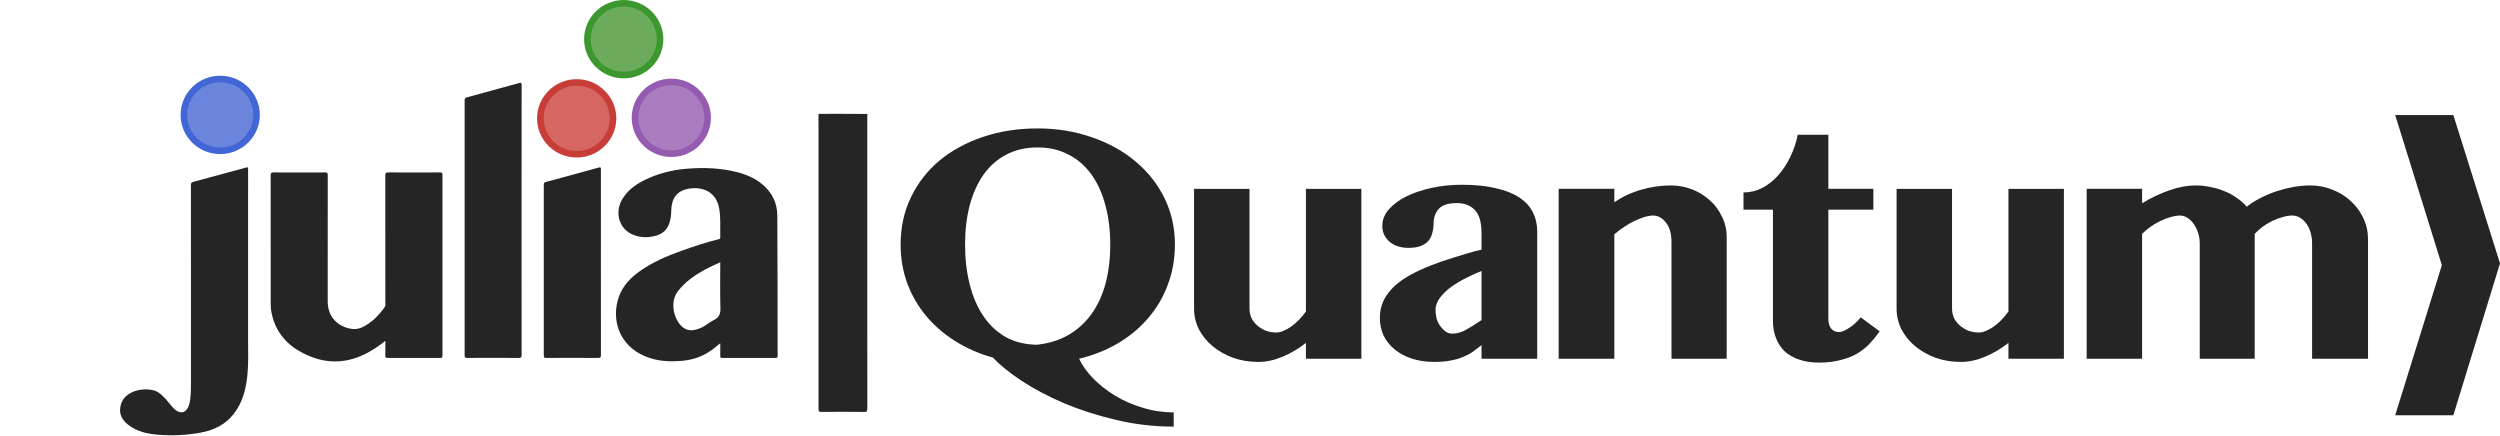
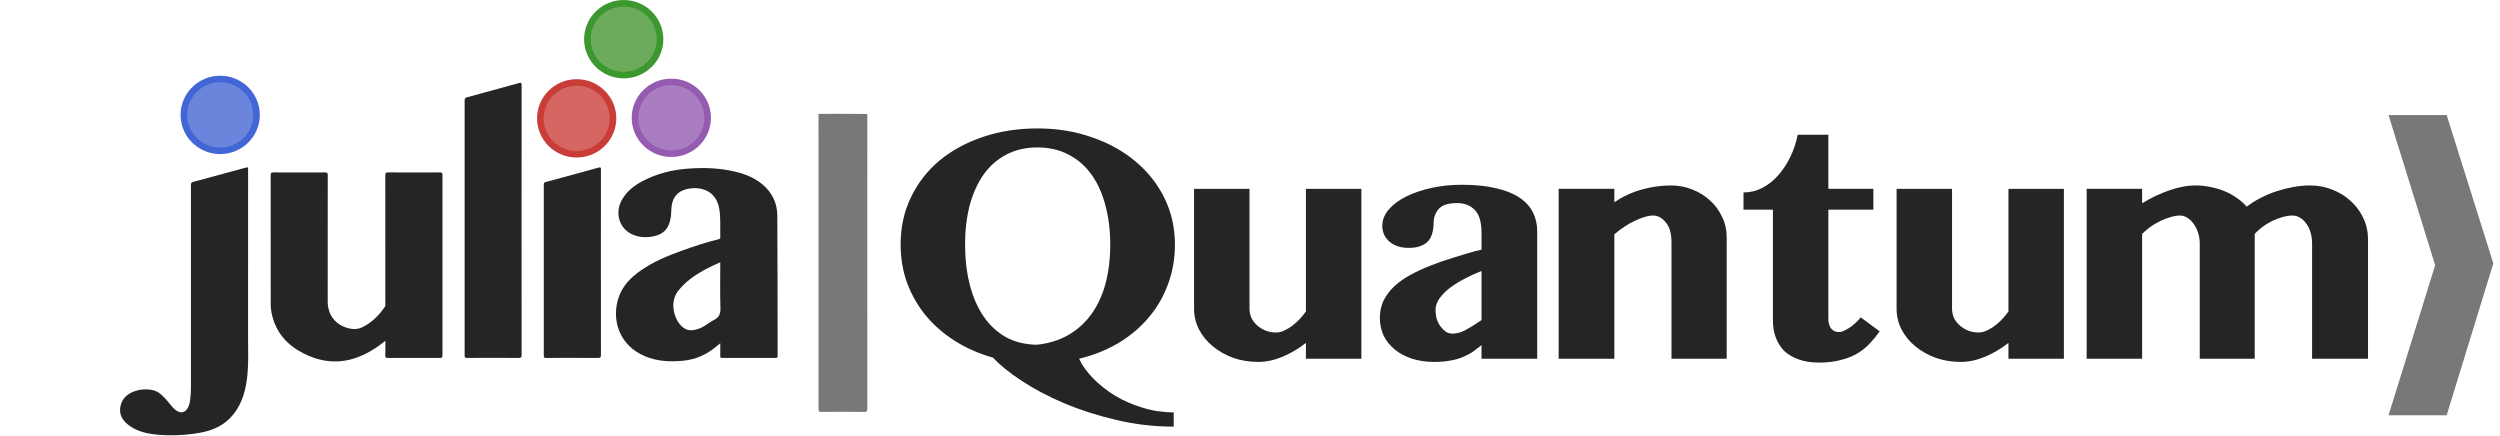
<svg xmlns="http://www.w3.org/2000/svg" version="1.1" width="749.418" height="130.486" id="svg2">
  <defs id="defs4" />
  <g transform="translate(34.87573,-187.821)" id="layer1">
    <g transform="matrix(0.6597977,0,0,0.6523499,-2.187719,183.9947)" id="g3059">
      <circle cx="50.5" cy="58.665" r="16.5" id="circle3035" style="fill:#6b85dd;stroke:#4266d5;stroke-width:3" />
      <circle cx="212.459" cy="60.249" r="16.5" id="circle3037" style="fill:#d66661;stroke:#c93d39;stroke-width:3" />
      <circle cx="233.834" cy="23.874" r="16.5" id="circle3039" style="fill:#6bab5b;stroke:#3b972e;stroke-width:3" />
      <circle cx="255.459" cy="59.999" r="16.5" id="circle3041" style="fill:#aa7dc0;stroke:#945bb0;stroke-width:3" />
      <path d="m 37.216,138.427 c 0,-15.839 0.006,-31.679 -0.018,-47.517 -10e-4,-0.827 0.169,-1.234 1.043,-1.47 7.876,-2.127 15.739,-4.308 23.606,-6.47 1.33,-0.366 1.333,-0.36 1.333,1.019 0,25.758 0.015,51.517 -0.012,77.274 -0.006,5.514 0.245,11.032 -0.272,16.543 -0.628,6.69 -2.15,13.092 -6.438,18.506 -3.781,4.771 -8.898,7.25 -14.767,8.338 -6.599,1.222 -13.251,1.552 -19.934,0.938 -4.616,-0.423 -9.045,-1.486 -12.844,-4.363 -2.863,-2.168 -4.454,-4.935 -3.745,-8.603 0.736,-3.806 3.348,-5.978 6.861,-7.127 2.262,-0.74 4.628,-0.872 6.994,-0.53 1.823,0.264 3.42,1.023 4.779,2.288 1.38,1.284 2.641,2.674 3.778,4.177 0.872,1.15 1.793,2.256 2.991,3.086 2.055,1.426 4,0.965 5.213,-1.216 0.819,-1.473 0.997,-3.106 1.173,-4.731 0.255,-2.348 0.255,-4.707 0.256,-7.062 0.005,-14.362 0.003,-28.721 0.003,-43.08 z" id="path3043" style="fill:#252525" />
      <path d="m 125.536,162.479 c -2.908,2.385 -5.783,4.312 -8.88,5.904 -10.348,5.323 -20.514,4.521 -30.324,-1.253 -6.71,-3.95 -11.012,-9.849 -12.52,-17.606 -0.236,-1.213 -0.363,-2.438 -0.363,-3.688 0.01,-19.797 0.017,-39.593 -0.02,-59.39 -0.002,-1.102 0.285,-1.357 1.363,-1.351 7.798,0.049 15.597,0.044 23.396,0.003 0.95,-0.005 1.177,0.25 1.175,1.183 -0.027,19.356 -0.025,38.713 -0.018,58.07 0.002,6.34 3.599,10.934 9.672,12.42 2.13,0.521 4.19,0.396 6.173,-0.6 4.26,-2.139 7.457,-5.427 10.116,-9.307 0.333,-0.487 0.224,-1 0.224,-1.51 0.007,-19.635 0.016,-39.271 -0.02,-58.904 -0.002,-1.083 0.255,-1.369 1.353,-1.361 7.838,0.052 15.677,0.045 23.515,0.004 0.916,-0.005 1.103,0.244 1.102,1.124 -0.025,27.677 -0.026,55.353 0.002,83.024 0.001,0.938 -0.278,1.099 -1.139,1.095 -7.918,-0.028 -15.837,-0.028 -23.756,-0.001 -0.815,0.003 -1.1,-0.166 -1.073,-1.037 0.067,-2.181 0.022,-4.37 0.022,-6.819 z" id="path3045" style="fill:#252525" />
      <path d="m 187.423,107.08 c 0,20.637 -0.011,41.273 0.026,61.91 0.003,1.119 -0.309,1.361 -1.381,1.355 -7.799,-0.052 -15.598,-0.047 -23.396,-0.008 -0.898,0.008 -1.117,-0.222 -1.115,-1.115 0.021,-39.074 0.021,-78.147 0,-117.226 0,-0.811 0.189,-1.169 1.006,-1.392 7.871,-2.149 15.73,-4.327 23.584,-6.545 1.045,-0.295 1.308,-0.17 1.306,0.985 -0.041,20.683 -0.03,41.359 -0.03,62.036 z" id="path3047" style="fill:#252525" />
      <path d="m 223.46,126.477 c 0,14.155 -0.011,28.312 0.021,42.467 0.002,1.027 -0.164,1.418 -1.332,1.408 -7.838,-0.061 -15.676,-0.047 -23.516,-0.01 -0.881,0.004 -1.121,-0.189 -1.119,-1.104 0.026,-26.153 0.025,-52.307 0,-78.458 0,-0.776 0.203,-1.101 0.941,-1.302 7.984,-2.172 15.972,-4.35 23.938,-6.596 1.049,-0.296 1.08,0.031 1.078,0.886 -0.017,14.236 -0.011,28.471 -0.011,42.709 z" id="path3049" style="fill:#252525" />
      <path d="m 277.695,163.6 c -0.786,0.646 -1.404,1.125 -2,1.635 -4.375,3.746 -9.42,5.898 -15.16,6.42 -5.792,0.527 -11.479,0.244 -16.934,-2.047 -12.08,-5.071 -15.554,-17.188 -11.938,-27.448 1.799,-5.111 5.472,-8.868 9.831,-11.94 5.681,-4.003 12.009,-6.732 18.504,-9.074 5.576,-2.014 11.186,-3.939 16.955,-5.347 0.445,-0.104 0.773,-0.243 0.757,-0.854 -0.136,-4.389 0.261,-8.79 -0.479,-13.165 -1.225,-7.209 -6.617,-10.013 -12.895,-9.348 -0.516,0.055 -1.029,0.129 -1.536,0.241 -4.877,1.081 -7.312,4.413 -7.374,10.127 -0.02,1.729 -0.229,3.418 -0.693,5.084 -0.906,3.229 -2.969,5.354 -6.168,6.266 -3.422,0.979 -6.893,0.998 -10.23,-0.305 -6.529,-2.543 -8.877,-10.164 -5.12,-16.512 2.249,-3.799 5.606,-6.4 9.461,-8.405 6.238,-3.246 12.914,-4.974 19.896,-5.537 7.565,-0.61 15.096,-0.366 22.49,1.507 4.285,1.085 8.312,2.776 11.744,5.657 4.473,3.749 6.776,8.647 6.812,14.374 0.139,21.477 0.096,42.951 0.143,64.428 0.002,0.799 -0.248,0.983 -1.021,0.98 -8.035,-0.025 -16.074,-0.023 -24.113,-10e-4 -0.716,0.002 -0.973,-0.146 -0.941,-0.915 0.05,-1.859 0.009,-3.723 0.009,-5.821 z m 0,-37.207 c -4.793,2.104 -9.25,4.373 -13.287,7.408 -2.151,1.618 -4.033,3.483 -5.732,5.581 -4.229,5.226 -1.988,13.343 1.693,16.599 1.592,1.406 3.359,1.906 5.419,1.521 1.621,-0.307 3.149,-0.857 4.549,-1.734 1.521,-0.951 2.949,-2.072 4.539,-2.887 2.31,-1.18 2.97,-2.861 2.894,-5.445 -0.209,-6.952 -0.075,-13.909 -0.075,-21.043 z" id="path3051" style="fill:#252525" />
    </g>
    <g transform="matrix(0.9752479,0,0,0.9779315,111.7875,-69.07587)" id="layer1-7" style="fill:#252525;fill-opacity:1">
      <g transform="scale(1.038145,0.9632571)" id="text3022" style="font-size:37.237px;font-style:normal;font-weight:normal;line-height:125%;letter-spacing:0px;word-spacing:0px;fill:#252525;fill-opacity:1;stroke:none;font-family:Sans">
        <path d="m 202.653,408.477 c -5.856,-2e-5 -11.568,-0.72 -17.136,-2.16 -5.52,-1.392 -10.656,-3.168 -15.408,-5.328 -4.704,-2.16 -8.88,-4.536 -12.528,-7.128 -3.6,-2.544 -6.408,-4.992 -8.424,-7.344 -4.032,-1.2 -7.728,-2.928 -11.088,-5.184 -3.36,-2.256 -6.264,-4.944 -8.712,-8.064 -2.4,-3.12 -4.272,-6.6 -5.616,-10.44 -1.296,-3.84 -1.944,-7.944 -1.944,-12.312 0,-5.52 1.032,-10.56 3.096,-15.12 2.064,-4.56 4.896,-8.448 8.496,-11.664 3.648,-3.216 7.944,-5.712 12.888,-7.488 4.944,-1.776 10.296,-2.664 16.056,-2.664 5.76,8e-5 11.112,0.936 16.056,2.808 4.992,1.824 9.312,4.392 12.96,7.704 3.648,3.264 6.504,7.152 8.568,11.664 2.064,4.512 3.096,9.432 3.096,14.76 -8e-5,4.56 -0.696,8.808 -2.088,12.744 -1.344,3.936 -3.264,7.464 -5.76,10.584 -2.448,3.12 -5.424,5.808 -8.928,8.064 -3.504,2.208 -7.368,3.864 -11.592,4.968 0.912,2.112 2.28,4.176 4.104,6.192 1.824,2.016 3.96,3.84 6.408,5.472 2.496,1.632 5.232,2.928 8.208,3.888 2.976,1.008 6.072,1.512 9.288,1.512 l 0,4.536 m -61.774,-57.958 c -2e-5,4.56 0.456,8.784 1.368,12.672 0.912,3.888 2.256,7.248 4.032,10.08 1.776,2.832 3.984,5.064 6.624,6.696 2.688,1.584 5.76,2.4 9.216,2.448 3.456,-0.384 6.528,-1.392 9.216,-3.024 2.688,-1.632 4.968,-3.816 6.84,-6.552 1.872,-2.736 3.288,-5.976 4.248,-9.72 0.96,-3.792 1.44,-7.992 1.44,-12.6 -7e-5,-4.512 -0.48,-8.664 -1.44,-12.456 -0.912,-3.792 -2.28,-7.056 -4.104,-9.792 -1.824,-2.736 -4.08,-4.848 -6.768,-6.336 -2.688,-1.536 -5.76,-2.304 -9.216,-2.304 -3.504,7e-5 -6.6,0.768 -9.288,2.304 -2.64,1.488 -4.872,3.6 -6.696,6.336 -1.776,2.736 -3.144,6 -4.104,9.792 -0.912,3.792 -1.368,7.944 -1.368,12.456" id="path3907" style="font-size:147.452px;font-variant:normal;font-weight:600;font-stretch:normal;fill:#252525;fill-opacity:1;font-family:Sinhala MN;-inkscape-font-specification:Sinhala MN" />
        <path d="m 225.094,332.807 0,38.087 c -2e-5,1.056 0.192,2.064 0.576,3.024 0.432,0.912 1.008,1.704 1.728,2.376 0.72,0.672 1.56,1.224 2.52,1.656 0.96,0.384 1.992,0.576 3.096,0.576 1.248,10e-6 2.712,-0.624 4.392,-1.872 1.68,-1.296 3.144,-2.904 4.392,-4.824 l 0,-39.023 16.416,0 0,54.071 -16.416,0 0,-5.04 c -2.16,1.824 -4.464,3.288 -6.912,4.392 -2.448,1.104 -4.824,1.656 -7.128,1.656 -2.688,0 -5.184,-0.432 -7.488,-1.296 -2.304,-0.912 -4.32,-2.136 -6.048,-3.672 -1.728,-1.536 -3.096,-3.336 -4.104,-5.4 -0.96,-2.064 -1.44,-4.272 -1.44,-6.624 l 0,-38.087 16.416,0" id="path3909" style="font-size:147.452px;font-variant:normal;font-weight:600;font-stretch:normal;fill:#252525;fill-opacity:1;font-family:Sinhala MN;-inkscape-font-specification:Sinhala MN" />
        <path d="m 293.789,358.942 c -1.584,0.672 -3.192,1.464 -4.824,2.376 -1.584,0.864 -3.048,1.824 -4.392,2.88 -1.296,1.056 -2.352,2.184 -3.168,3.384 -0.816,1.2 -1.224,2.448 -1.224,3.744 -2e-5,1.008 0.12,1.992 0.36,2.952 0.288,0.912 0.672,1.704 1.152,2.376 0.48,0.672 1.008,1.224 1.584,1.656 0.576,0.384 1.2,0.576 1.872,0.576 1.344,10e-6 2.688,-0.408 4.032,-1.224 1.392,-0.816 2.928,-1.848 4.608,-3.096 l 0,-15.624 m 16.488,27.935 -16.488,0 0,-4.32 c -0.912,0.768 -1.8,1.488 -2.664,2.16 -0.864,0.624 -1.848,1.176 -2.952,1.656 -1.056,0.48 -2.256,0.84 -3.6,1.08 -1.344,0.288 -2.928,0.432 -4.752,0.432 -2.496,0 -4.752,-0.36 -6.768,-1.08 -1.968,-0.72 -3.648,-1.704 -5.04,-2.952 -1.392,-1.248 -2.472,-2.712 -3.24,-4.392 -0.72,-1.728 -1.08,-3.6 -1.08,-5.616 0,-2.064 0.384,-3.936 1.152,-5.616 0.816,-1.68 1.896,-3.192 3.24,-4.536 1.392,-1.344 3,-2.544 4.824,-3.6 1.824,-1.056 3.768,-2.016 5.832,-2.88 2.112,-0.912 4.296,-1.728 6.552,-2.448 2.256,-0.768 4.488,-1.488 6.696,-2.16 l 1.8,-0.432 0,-5.328 c -3e-5,-3.456 -0.672,-5.904 -2.016,-7.344 -1.296,-1.44 -3.048,-2.16 -5.256,-2.16 -2.592,5e-5 -4.392,0.624 -5.4,1.872 -1.008,1.248 -1.512,2.76 -1.512,4.536 -1e-5,1.008 -0.12,1.992 -0.36,2.952 -0.192,0.96 -0.552,1.8 -1.08,2.52 -0.528,0.72 -1.296,1.296 -2.304,1.728 -0.96,0.432 -2.184,0.648 -3.672,0.648 -2.304,4e-5 -4.176,-0.648 -5.616,-1.944 -1.44,-1.344 -2.16,-3.024 -2.16,-5.04 0,-1.872 0.624,-3.6 1.872,-5.184 1.296,-1.632 3.024,-3.024 5.184,-4.176 2.16,-1.152 4.656,-2.064 7.488,-2.736 2.832,-0.672 5.832,-1.008 9,-1.008 3.888,6e-5 7.224,0.36 10.008,1.08 2.832,0.672 5.16,1.656 6.984,2.952 1.824,1.296 3.168,2.856 4.032,4.68 0.864,1.824 1.296,3.864 1.296,6.12 l 0,40.535" id="path3911" style="font-size:147.452px;font-variant:normal;font-weight:600;font-stretch:normal;fill:#252525;fill-opacity:1;font-family:Sinhala MN;-inkscape-font-specification:Sinhala MN" />
        <path d="m 350.038,349.87 c -4e-5,-2.784 -0.552,-4.896 -1.656,-6.336 -1.104,-1.488 -2.376,-2.232 -3.816,-2.232 -0.72,5e-5 -1.536,0.144 -2.448,0.432 -0.912,0.288 -1.872,0.696 -2.88,1.224 -1.008,0.48 -2.04,1.104 -3.096,1.872 -1.056,0.72 -2.064,1.536 -3.024,2.448 l 0,39.599 -16.488,0 0,-54.071 16.488,0 0,4.248 c 2.544,-1.824 5.256,-3.168 8.136,-4.032 2.88,-0.864 5.76,-1.296 8.64,-1.296 2.208,5e-5 4.32,0.432 6.336,1.296 2.016,0.864 3.768,2.04 5.256,3.528 1.488,1.44 2.664,3.168 3.528,5.184 0.912,1.968 1.368,4.104 1.368,6.408 l 0,38.735 -16.344,0 0,-37.007" id="path3913" style="font-size:147.452px;font-variant:normal;font-weight:600;font-stretch:normal;fill:#252525;fill-opacity:1;font-family:Sinhala MN;-inkscape-font-specification:Sinhala MN" />
        <path d="m 371.358,339.43 0,-5.472 c 1.968,5e-5 3.816,-0.48 5.544,-1.44 1.728,-0.96 3.288,-2.28 4.68,-3.96 1.392,-1.68 2.592,-3.624 3.6,-5.832 1.008,-2.208 1.752,-4.584 2.232,-7.128 l 9.072,0 0,17.208 13.32,0 0,6.624 -13.32,0 0,34.919 c -3e-5,1.104 0.264,2.064 0.792,2.88 0.576,0.768 1.344,1.152 2.304,1.152 0.576,10e-6 1.2,-0.192 1.872,-0.576 0.672,-0.384 1.32,-0.816 1.944,-1.296 0.624,-0.528 1.176,-1.056 1.656,-1.584 0.48,-0.528 0.816,-0.936 1.008,-1.224 l 5.616,4.464 c -0.912,1.392 -1.92,2.712 -3.024,3.96 -1.056,1.2 -2.304,2.256 -3.744,3.168 -1.392,0.864 -3.024,1.536 -4.896,2.016 -1.824,0.528 -3.936,0.792 -6.336,0.792 -2.256,0 -4.248,-0.336 -5.976,-1.008 -1.68,-0.624 -3.096,-1.512 -4.248,-2.664 -1.104,-1.2 -1.944,-2.616 -2.52,-4.248 -0.576,-1.632 -0.864,-3.432 -0.864,-5.4 l 0,-35.351 -8.712,0" id="path3915" style="font-size:147.452px;font-variant:normal;font-weight:600;font-stretch:normal;fill:#252525;fill-opacity:1;font-family:Sinhala MN;-inkscape-font-specification:Sinhala MN" />
        <path d="m 433.101,332.807 0,38.087 c -2e-5,1.056 0.192,2.064 0.576,3.024 0.432,0.912 1.008,1.704 1.728,2.376 0.72,0.672 1.56,1.224 2.52,1.656 0.96,0.384 1.992,0.576 3.096,0.576 1.248,10e-6 2.712,-0.624 4.392,-1.872 1.68,-1.296 3.144,-2.904 4.392,-4.824 l 0,-39.023 16.416,0 0,54.071 -16.416,0 0,-5.04 c -2.16,1.824 -4.464,3.288 -6.912,4.392 -2.448,1.104 -4.824,1.656 -7.128,1.656 -2.688,0 -5.184,-0.432 -7.488,-1.296 -2.304,-0.912 -4.32,-2.136 -6.048,-3.672 -1.728,-1.536 -3.096,-3.336 -4.104,-5.4 -0.96,-2.064 -1.44,-4.272 -1.44,-6.624 l 0,-38.087 16.416,0" id="path3917" style="font-size:147.452px;font-variant:normal;font-weight:600;font-stretch:normal;fill:#252525;fill-opacity:1;font-family:Sinhala MN;-inkscape-font-specification:Sinhala MN" />
        <path d="m 539.708,350.158 c -7e-5,-1.2 -0.144,-2.328 -0.432,-3.384 -0.288,-1.104 -0.696,-2.04 -1.224,-2.808 -0.528,-0.816 -1.152,-1.464 -1.872,-1.944 -0.72,-0.48 -1.488,-0.72 -2.304,-0.72 -0.96,5e-5 -1.944,0.168 -2.952,0.504 -1.008,0.288 -2.016,0.696 -3.024,1.224 -1.008,0.528 -1.968,1.152 -2.88,1.872 -0.864,0.72 -1.632,1.464 -2.304,2.232 l 0,39.743 -16.272,0 0,-36.719 c -4e-5,-1.2 -0.168,-2.328 -0.504,-3.384 -0.336,-1.104 -0.768,-2.04 -1.296,-2.808 -0.528,-0.816 -1.152,-1.464 -1.872,-1.944 -0.672,-0.48 -1.392,-0.72 -2.16,-0.72 -0.864,5e-5 -1.8,0.168 -2.808,0.504 -1.008,0.288 -2.016,0.696 -3.024,1.224 -1.008,0.528 -1.992,1.152 -2.952,1.872 -0.912,0.72 -1.728,1.464 -2.448,2.232 l 0,39.743 -16.416,0 0,-54.071 16.416,0 0,4.608 c 2.592,-1.728 5.256,-3.096 7.992,-4.104 2.736,-1.056 5.4,-1.584 7.992,-1.584 1.392,5e-5 2.808,0.168 4.248,0.504 1.44,0.288 2.808,0.72 4.104,1.296 1.344,0.576 2.568,1.296 3.672,2.16 1.152,0.816 2.136,1.752 2.952,2.808 1.2,-1.008 2.544,-1.92 4.032,-2.736 1.536,-0.864 3.12,-1.584 4.752,-2.16 1.632,-0.576 3.288,-1.032 4.968,-1.368 1.728,-0.336 3.432,-0.504 5.112,-0.504 2.304,5e-5 4.488,0.456 6.552,1.368 2.064,0.864 3.864,2.064 5.4,3.6 1.584,1.536 2.832,3.36 3.744,5.472 0.912,2.064 1.368,4.296 1.368,6.696 l 0,38.015 -16.56,0 0,-36.719" id="path3919" style="font-size:147.452px;font-variant:normal;font-weight:600;font-stretch:normal;fill:#252525;fill-opacity:1;font-family:Sinhala MN;-inkscape-font-specification:Sinhala MN" />
        <g transform="matrix(1.134123,0,0,1.292696,340.515,-15.90145)" id="layer1-6">
          <g transform="matrix(0.4907407,0,0,0.4907407,152.8106,268.9732)" id="g3379">
            <g transform="matrix(2.208761,0,0,2.002649,-195.0805,-1039.234)" id="g3734">
-               <path d="m 154.637,538.401 -11.238,38.041 -14.005,0 11.238,-37.602 -11.238,-37.602 14.005,0 z" id="anglr-1" style="font-size:37.237px;font-style:normal;font-weight:normal;line-height:125%;letter-spacing:0px;word-spacing:0px;fill:#252525;fill-opacity:1;stroke:none;font-family:Sans" />
+               <path d="m 153.03,538.401 -11.238,38.041 -14.005,0 11.238,-37.602 -11.238,-37.602 14.005,0 z" id="anglr-1" style="font-size:37.237px;font-style:normal;font-weight:normal;line-height:125%;letter-spacing:0px;word-spacing:0px;opacity:0.618;fill:#252525;fill-opacity:1;stroke:none;font-family:Sans" />
            </g>
-             <path d="m -722.097,38.934 c 0,24.058 -0.011,48.119 0.021,72.176 0,1.745 -0.164,2.41 -1.332,2.393 -7.838,-0.104 -15.676,-0.08 -23.516,-0.017 -0.881,0.006 -1.121,-0.321 -1.119,-1.876 0.026,-44.449 0.025,-88.9 0,-133.346 0,-1.319 -0.044,-12.91 -0.014,-14.29 4.323,-0.042 18.342,-0.017 25.986,0.047 -0.01,1.711 -0.014,0.873 -0.015,2.326 -0.017,24.195 -0.011,48.389 -0.011,72.588 z" id="path3369-3" style="font-size:37.237px;font-style:normal;font-weight:normal;line-height:125%;letter-spacing:0px;word-spacing:0px;fill:#252525;fill-opacity:1;stroke:none;font-family:Sans" />
+             <path d="m -722.097,38.934 c 0,24.058 -0.011,48.119 0.021,72.176 0,1.745 -0.164,2.41 -1.332,2.393 -7.838,-0.104 -15.676,-0.08 -23.516,-0.017 -0.881,0.006 -1.121,-0.321 -1.119,-1.876 0.026,-44.449 0.025,-88.9 0,-133.346 0,-1.319 -0.044,-12.91 -0.014,-14.29 4.323,-0.042 18.342,-0.017 25.986,0.047 -0.01,1.711 -0.014,0.873 -0.015,2.326 -0.017,24.195 -0.011,48.389 -0.011,72.588 z" id="path3369-3" style="font-size:37.237px;font-style:normal;font-weight:normal;line-height:125%;letter-spacing:0px;word-spacing:0px;opacity:0.618;fill:#252525;fill-opacity:1;stroke:none;font-family:Sans" />
          </g>
        </g>
      </g>
    </g>
  </g>
</svg>
